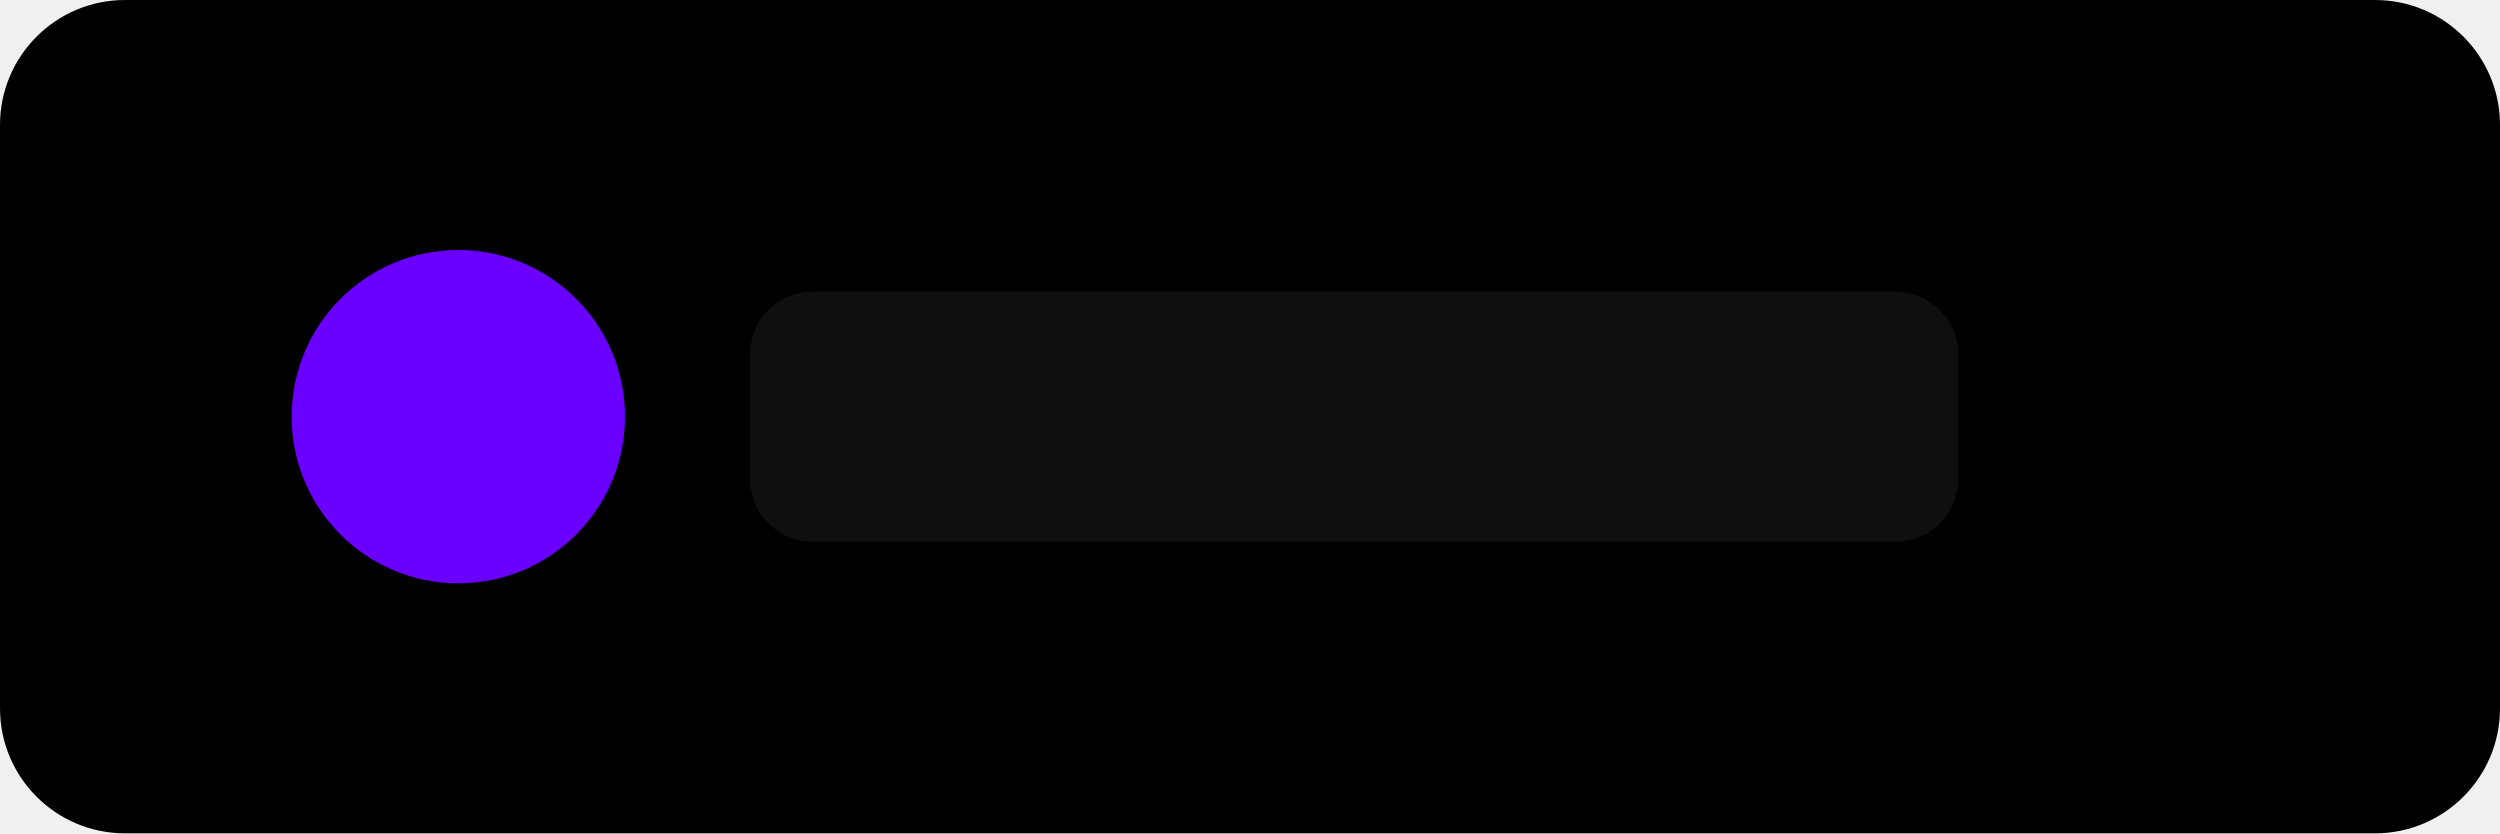
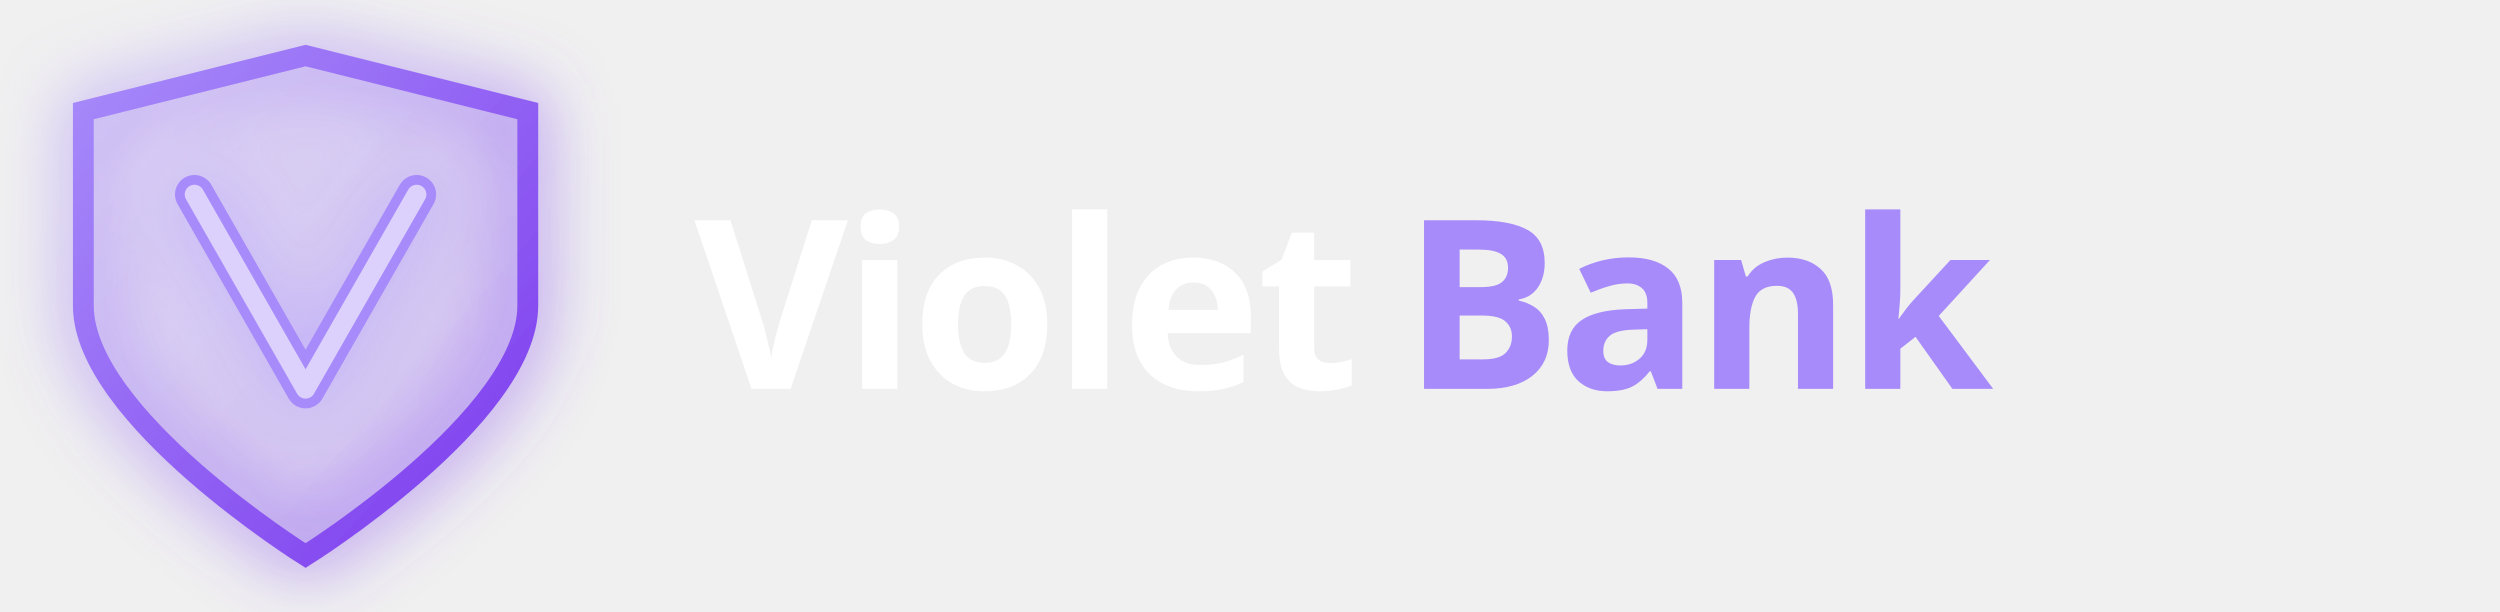
- <svg xmlns="http://www.w3.org/2000/svg" width="120" height="40" viewBox="0 0 120 40" fill="none">
-   <rect width="120" height="40" rx="6" fill="#000" />
-   <g transform="translate(12,8)">
-     <circle cx="10" cy="12" r="8" fill="#6A00FF" />
-     <rect x="24" y="6" width="58" height="12" rx="3" fill="#FFF" opacity="0.06" />
+ <svg xmlns="http://www.w3.org/2000/svg" width="180" height="44" viewBox="0 0 180 44" fill="none">
+   <defs>
+     <linearGradient id="shieldGrad" x1="0" y1="0" x2="1" y2="1">
+       <stop offset="0%" stop-color="#A78BFA" />
+       <stop offset="100%" stop-color="#7C3AED" />
+     </linearGradient>
+     <linearGradient id="glowGrad" x1="0" y1="0" x2="0" y2="1">
+       <stop offset="0%" stop-color="#8B5CF6" stop-opacity="0.35" />
+       <stop offset="100%" stop-color="#7C3AED" stop-opacity="0" />
+     </linearGradient>
+     <filter id="glow" x="-40%" y="-40%" width="180%" height="180%">
+       <feGaussianBlur stdDeviation="2.5" result="blur" />
+       <feMerge>
+         <feMergeNode in="blur" />
+         <feMergeNode in="SourceGraphic" />
+       </feMerge>
+     </filter>
+   </defs>
+   <g filter="url(#glow)">
+     <path d="M22 4 L38 8 L38 22 C38 30 22 40 22 40 C22 40 6 30 6 22 L6 8 Z" fill="url(#shieldGrad)" opacity="0.15" />
+     <path d="M22 4 L38 8 L38 22 C38 30 22 40 22 40 C22 40 6 30 6 22 L6 8 Z" stroke="url(#shieldGrad)" stroke-width="1.5" fill="none" />
+     <path d="M14 14 L22 28 L30 14" stroke="#A78BFA" stroke-width="2.8" stroke-linecap="round" stroke-linejoin="round" fill="none" />
+     <path d="M14 14 L22 28 L30 14" stroke="white" stroke-width="1.4" stroke-linecap="round" stroke-linejoin="round" fill="none" opacity="0.6" />
  </g>
+   <text x="50" y="28" font-family="'Space Grotesk', 'Segoe UI', system-ui, sans-serif" font-size="17" font-weight="700" letter-spacing="-0.3" fill="white">Violet</text>
+   <text x="101" y="28" font-family="'Space Grotesk', 'Segoe UI', system-ui, sans-serif" font-size="17" font-weight="700" letter-spacing="-0.3" fill="#A78BFA">Bank</text>
</svg>
